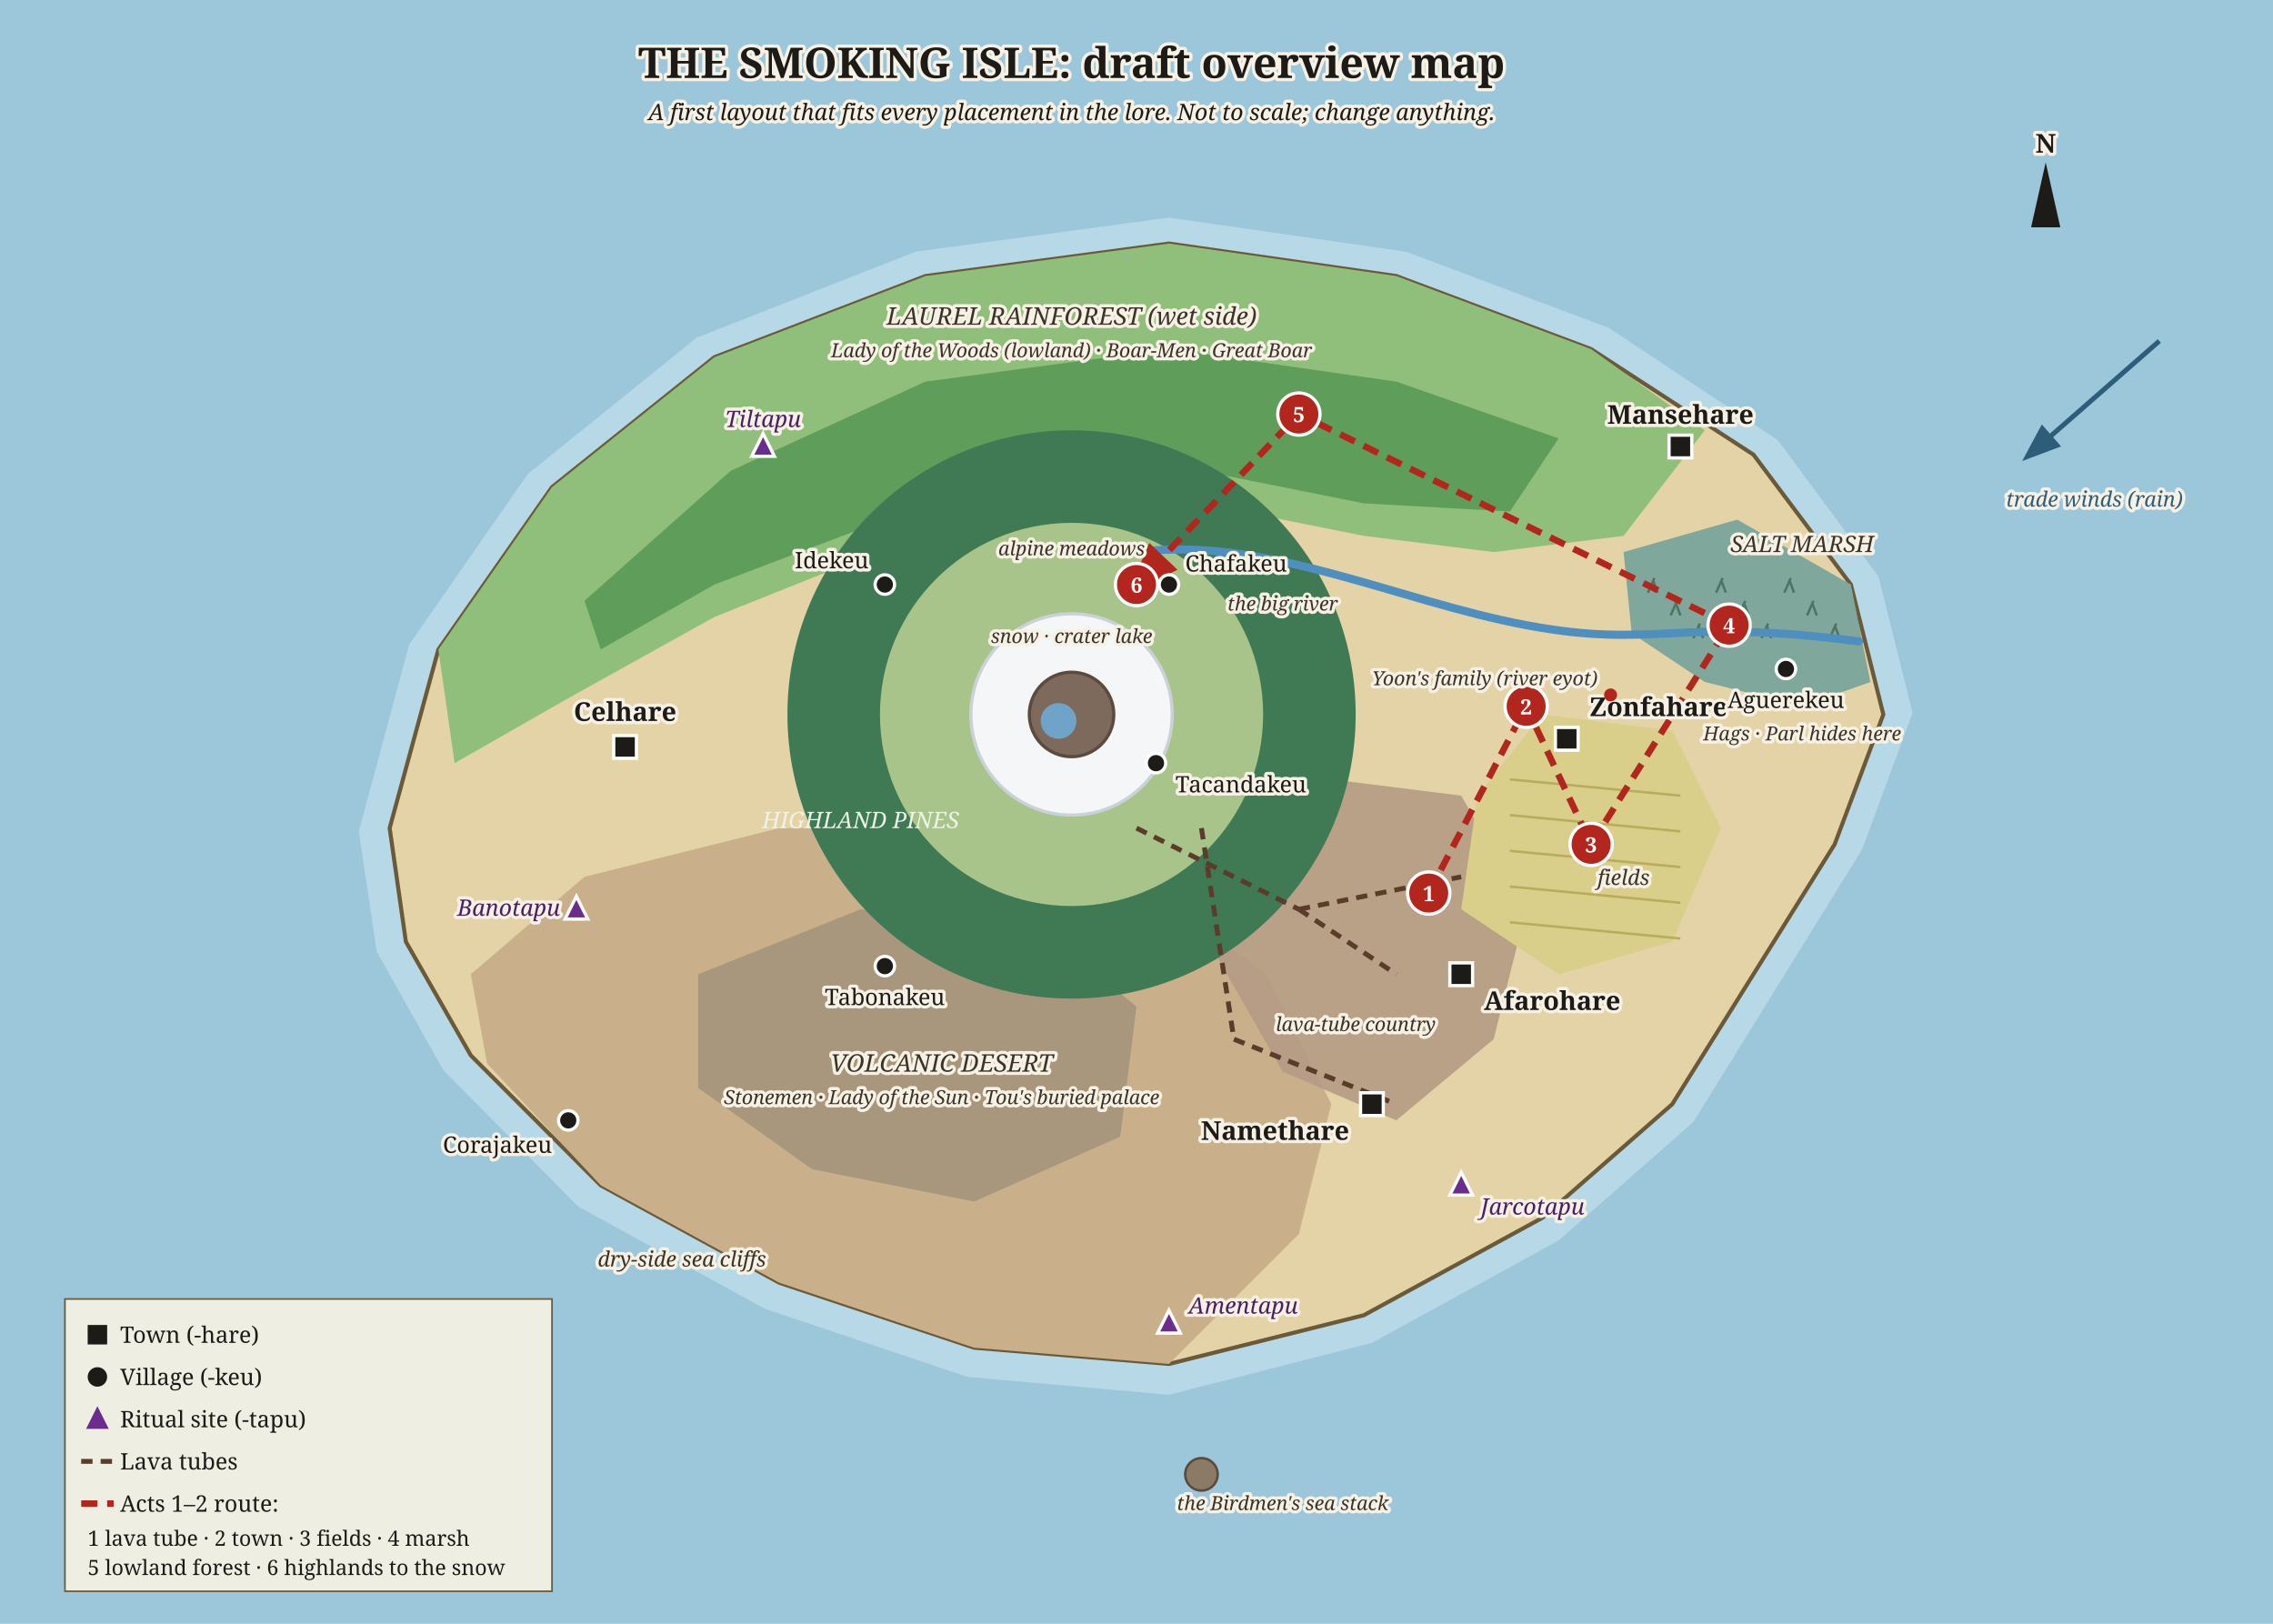
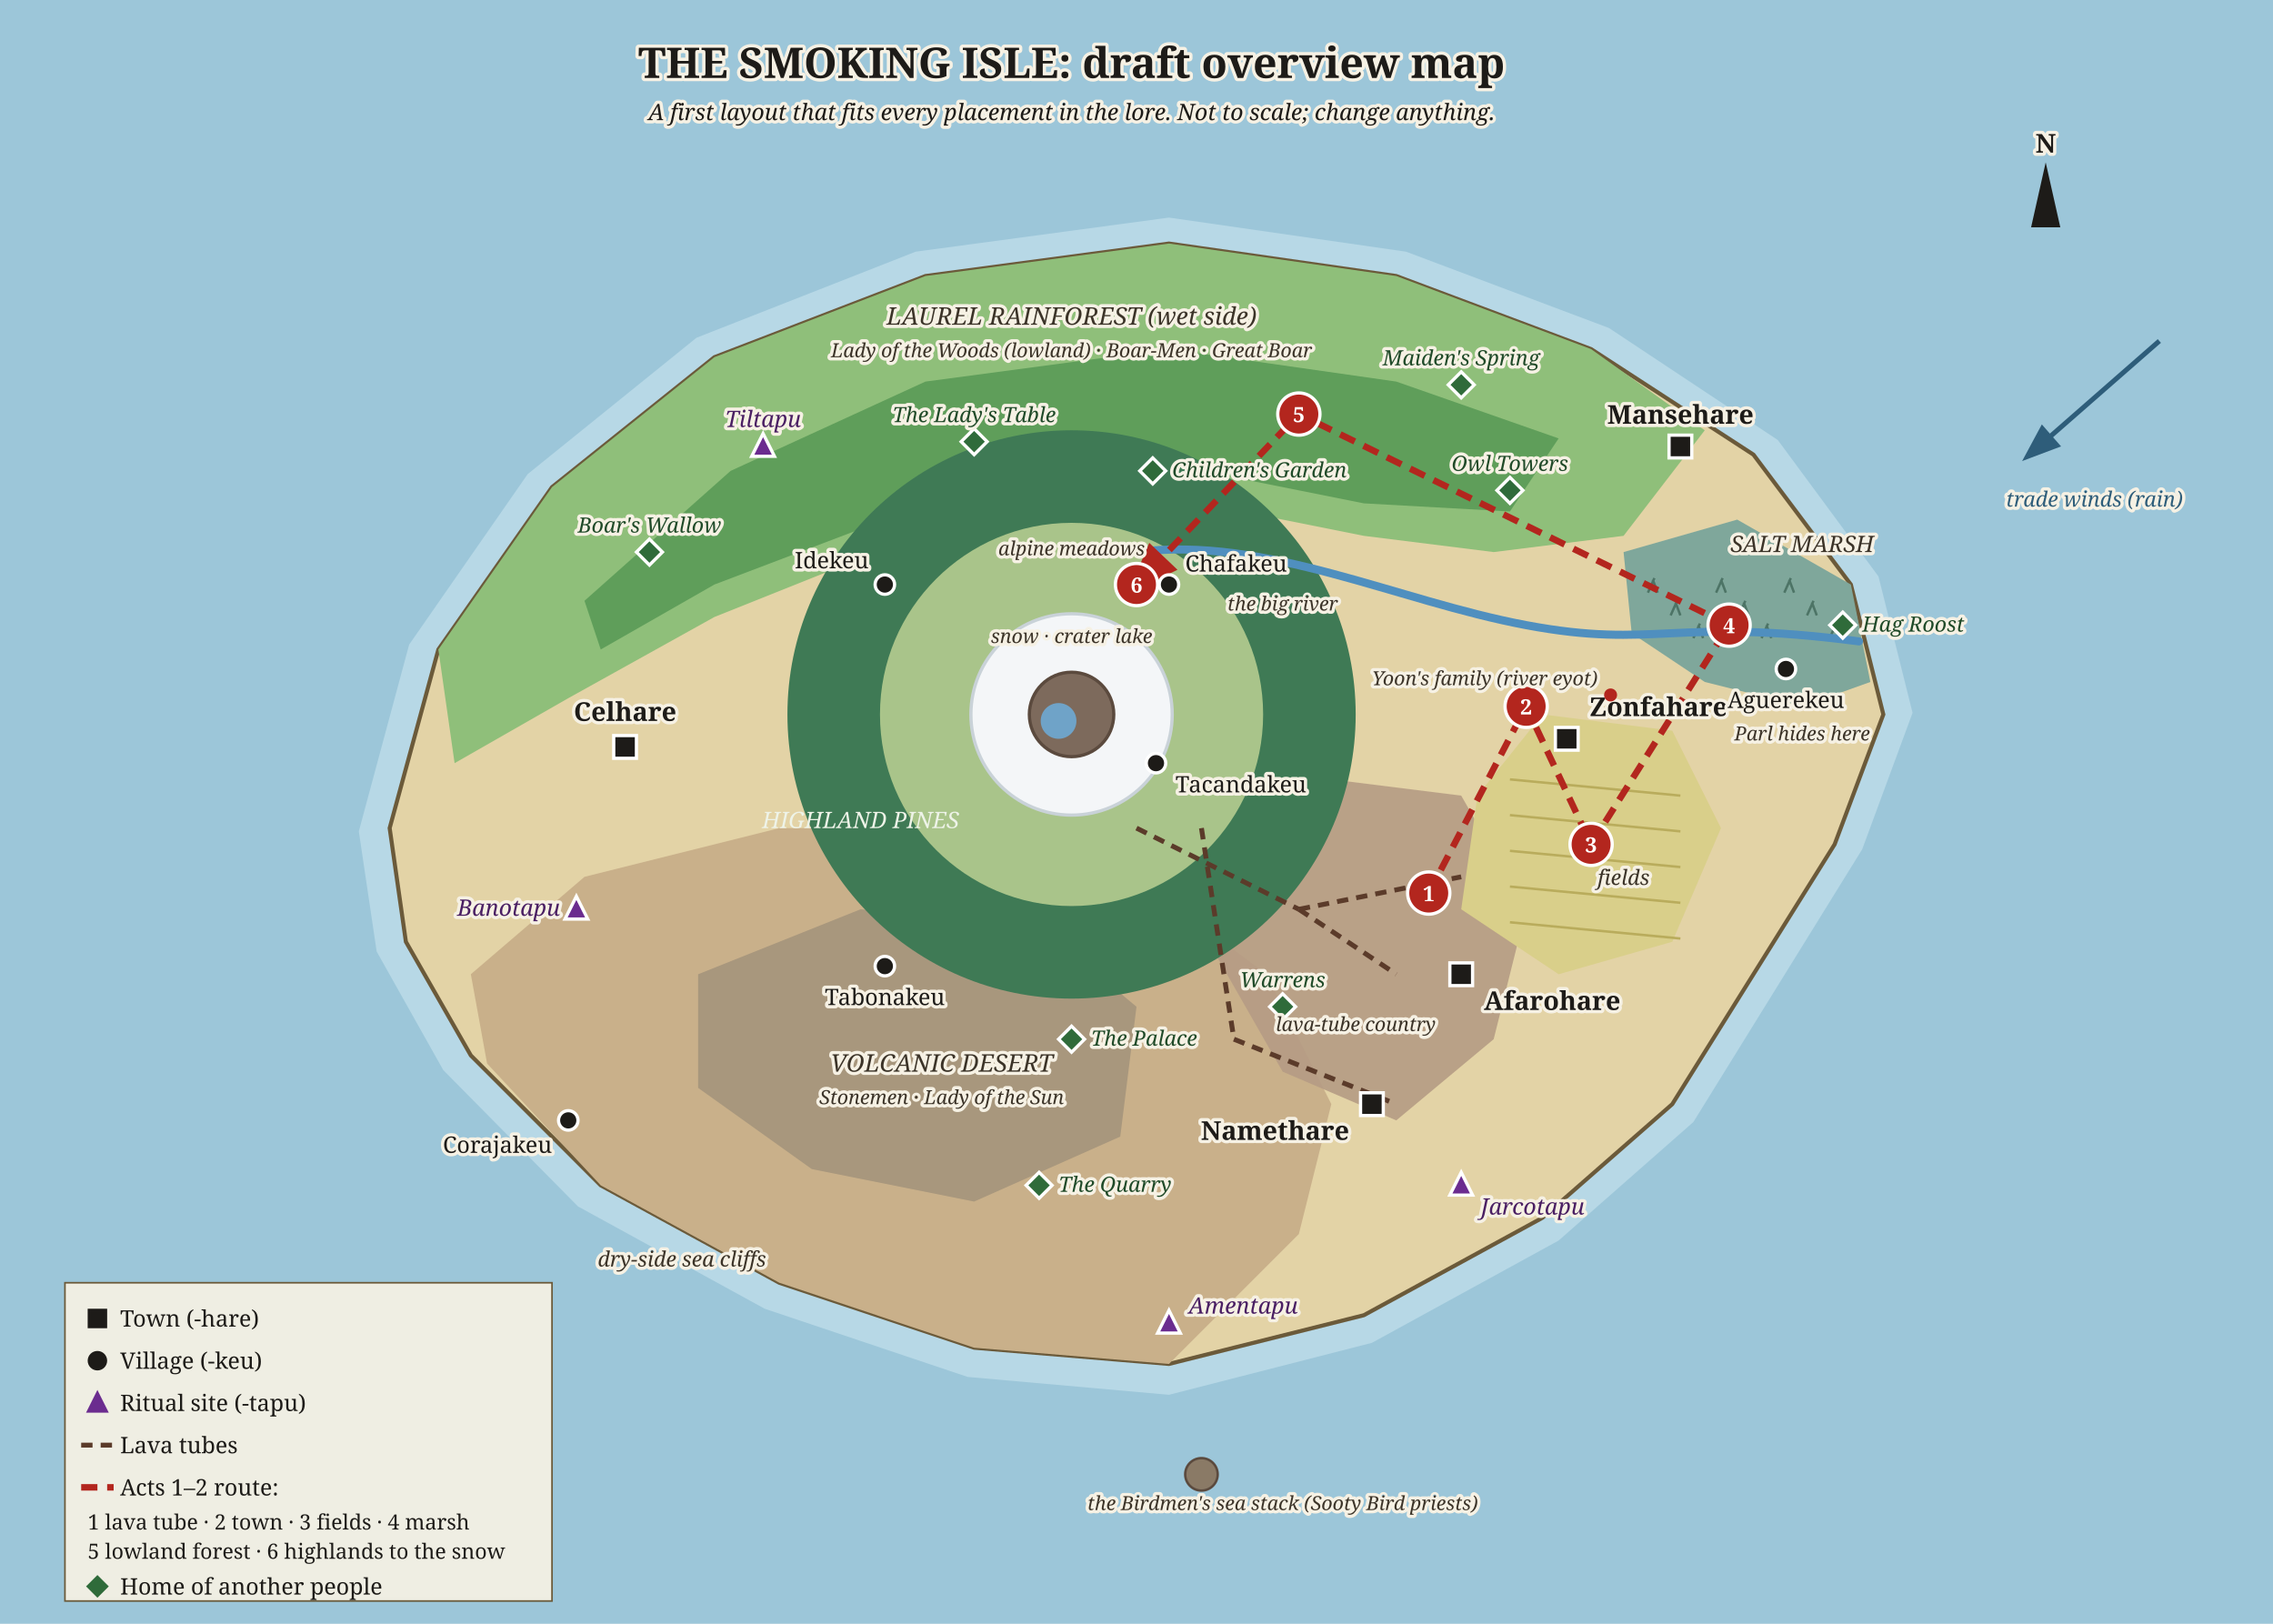
<svg xmlns="http://www.w3.org/2000/svg" width="1400" height="1000" viewBox="0 0 1400 1000">
  <defs>
    <marker id="arrow" markerWidth="10" markerHeight="10" refX="6" refY="3" orient="auto">
      <path d="M0,0 L0,6 L8,3 z" fill="#b3261e" />
    </marker>
    <marker id="wind" markerWidth="10" markerHeight="10" refX="6" refY="3" orient="auto">
      <path d="M0,0 L0,6 L8,3 z" fill="#2e5d7a" />
    </marker>
  </defs>
  <rect width="1400" height="1000" fill="#9cc6d9" />
  <polygon points="221,512 252,397 325,292 429,208 564,155 720,134 866,155 991,202 1095,271 1157,355 1178,439 1147,523 1095,607 1043,691 960,764 845,827 720,859 596,848 471,806 356,743 273,659 232,586" fill="#b7d8e6" fill-opacity="1" stroke="none" stroke-width="0" />
  <polygon points="240,510 270,400 340,300 440,220 570,170 720,150 860,170 980,215 1080,280 1140,360 1160,440 1130,520 1080,600 1030,680 950,750 840,810 720,840 600,830 480,790 370,730 290,650 250,580" fill="#e3d3a6" fill-opacity="1" stroke="#6b5a3a" stroke-width="2.5" />
  <polygon points="290,600 360,540 480,510 600,510 700,540 780,600 820,680 800,760 720,840 600,830 480,790 370,730 300,655" fill="#c9b08a" fill-opacity="1" stroke="none" stroke-width="0" />
  <polygon points="430,600 530,560 640,570 700,620 690,700 600,740 500,720 430,670" fill="#a8977d" fill-opacity="1" stroke="none" stroke-width="0" />
  <polygon points="270,400 340,300 440,220 570,170 720,150 860,170 980,215 1050,265 1000,330 920,340 840,330 740,310 640,320 540,340 440,380 350,430 280,470" fill="#8fbf7a" fill-opacity="1" stroke="none" stroke-width="0" />
  <polygon points="360,370 450,290 570,235 720,215 860,235 960,270 930,315 840,310 740,290 640,302 540,322 440,360 370,400" fill="#5f9e5a" fill-opacity="1" stroke="none" stroke-width="0" />
  <polygon points="740,510 820,480 900,490 940,560 920,640 860,690 790,660 750,590" fill="#b59b84" fill-opacity="0.9" stroke="none" stroke-width="0" />
  <circle cx="660" cy="440" r="175" fill="#3f7a55" stroke="none" stroke-width="0" fill-opacity="1" />
  <circle cx="660" cy="440" r="118" fill="#a9c48a" stroke="none" stroke-width="0" fill-opacity="1" />
  <circle cx="660" cy="440" r="62" fill="#f4f6f8" stroke="#c9d2d8" stroke-width="2" fill-opacity="1" />
  <circle cx="660" cy="440" r="26" fill="#7d6a5c" stroke="#5b4a3e" stroke-width="2" fill-opacity="1" />
  <circle cx="652" cy="444" r="11" fill="#6fa3c8" stroke="none" stroke-width="0" fill-opacity="1" />
  <polygon points="1000,340 1070,320 1140,360 1152,420 1110,435 1050,420 1005,390" fill="#7fa79b" fill-opacity="1" stroke="none" stroke-width="0" />
  <path d="M1015 365 l4 -9 M1021 365 l-3 -8" stroke="#4d7466" stroke-width="1.5" />
  <path d="M1029 379 l4 -9 M1035 379 l-3 -8" stroke="#4d7466" stroke-width="1.5" />
  <path d="M1043 393 l4 -9 M1049 393 l-3 -8" stroke="#4d7466" stroke-width="1.5" />
  <path d="M1057 365 l4 -9 M1063 365 l-3 -8" stroke="#4d7466" stroke-width="1.5" />
  <path d="M1071 379 l4 -9 M1077 379 l-3 -8" stroke="#4d7466" stroke-width="1.5" />
  <path d="M1085 393 l4 -9 M1091 393 l-3 -8" stroke="#4d7466" stroke-width="1.5" />
  <path d="M1099 365 l4 -9 M1105 365 l-3 -8" stroke="#4d7466" stroke-width="1.5" />
  <path d="M1113 379 l4 -9 M1119 379 l-3 -8" stroke="#4d7466" stroke-width="1.5" />
  <path d="M1127 393 l4 -9 M1133 393 l-3 -8" stroke="#4d7466" stroke-width="1.5" />
  <polygon points="950,440 1030,450 1060,510 1030,580 960,600 900,560 910,490" fill="#d9cf8a" fill-opacity="1" stroke="none" stroke-width="0" />
  <line x1="930" y1="480" x2="1035" y2="490" stroke="#b9ac5c" stroke-width="1.5" />
  <line x1="930" y1="502" x2="1035" y2="512" stroke="#b9ac5c" stroke-width="1.5" />
  <line x1="930" y1="524" x2="1035" y2="534" stroke="#b9ac5c" stroke-width="1.5" />
  <line x1="930" y1="546" x2="1035" y2="556" stroke="#b9ac5c" stroke-width="1.5" />
  <line x1="930" y1="568" x2="1035" y2="578" stroke="#b9ac5c" stroke-width="1.5" />
  <path d="M700 340 C 780 330, 860 370, 940 385 S 1030 380, 1145 395" fill="none" stroke="#4f8fbf" stroke-width="5" stroke-linecap="round" />
  <line x1="700" y1="510" x2="800" y2="560" stroke="#5b3b2a" stroke-width="3" stroke-dasharray="7 5" />
  <line x1="800" y1="560" x2="860" y2="600" stroke="#5b3b2a" stroke-width="3" stroke-dasharray="7 5" />
  <line x1="800" y1="560" x2="900" y2="540" stroke="#5b3b2a" stroke-width="3" stroke-dasharray="7 5" />
  <line x1="740" y1="510" x2="760" y2="640" stroke="#5b3b2a" stroke-width="3" stroke-dasharray="7 5" />
  <line x1="760" y1="640" x2="860" y2="680" stroke="#5b3b2a" stroke-width="3" stroke-dasharray="7 5" />
  <circle cx="740" cy="908" r="10" fill="#8a7a66" stroke="#5b4a3e" stroke-width="1.5" fill-opacity="1" />
  <polyline points="880,550 940,435 980,520 1065,385 800,255 700,360" fill="none" stroke="#b3261e" stroke-width="4" stroke-dasharray="10 6" stroke-linejoin="round" marker-end="url(#arrow)" />
  <circle cx="880" cy="550" r="13" fill="#b3261e" stroke="#fff" stroke-width="2" fill-opacity="1" />
  <text x="880" y="555" text-anchor="middle" style="font-family:Georgia,serif;font-size:13px;font-weight:bold;" fill="#fff">1</text>
  <circle cx="940" cy="435" r="13" fill="#b3261e" stroke="#fff" stroke-width="2" fill-opacity="1" />
  <text x="940" y="440" text-anchor="middle" style="font-family:Georgia,serif;font-size:13px;font-weight:bold;" fill="#fff">2</text>
  <circle cx="980" cy="520" r="13" fill="#b3261e" stroke="#fff" stroke-width="2" fill-opacity="1" />
  <text x="980" y="525" text-anchor="middle" style="font-family:Georgia,serif;font-size:13px;font-weight:bold;" fill="#fff">3</text>
  <circle cx="1065" cy="385" r="13" fill="#b3261e" stroke="#fff" stroke-width="2" fill-opacity="1" />
  <text x="1065" y="390" text-anchor="middle" style="font-family:Georgia,serif;font-size:13px;font-weight:bold;" fill="#fff">4</text>
  <circle cx="800" cy="255" r="13" fill="#b3261e" stroke="#fff" stroke-width="2" fill-opacity="1" />
  <text x="800" y="260" text-anchor="middle" style="font-family:Georgia,serif;font-size:13px;font-weight:bold;" fill="#fff">5</text>
  <circle cx="700" cy="360" r="13" fill="#b3261e" stroke="#fff" stroke-width="2" fill-opacity="1" />
  <text x="700" y="365" text-anchor="middle" style="font-family:Georgia,serif;font-size:13px;font-weight:bold;" fill="#fff">6</text>
  <rect x="958" y="448" width="14" height="14" fill="#1d1b18" stroke="#fff" stroke-width="2" />
  <text x="979" y="441" text-anchor="start" style="font-family:Georgia,serif;font-size:16px;font-weight:bold;" fill="none" stroke="#f6f1e4" stroke-width="4" stroke-linejoin="round">Zonfahare</text>
  <text x="979" y="441" text-anchor="start" style="font-family:Georgia,serif;font-size:16px;font-weight:bold;" fill="#1d1b18">Zonfahare</text>
  <rect x="1028" y="268" width="14" height="14" fill="#1d1b18" stroke="#fff" stroke-width="2" />
  <text x="1035" y="261" text-anchor="middle" style="font-family:Georgia,serif;font-size:16px;font-weight:bold;" fill="none" stroke="#f6f1e4" stroke-width="4" stroke-linejoin="round">Mansehare</text>
  <text x="1035" y="261" text-anchor="middle" style="font-family:Georgia,serif;font-size:16px;font-weight:bold;" fill="#1d1b18">Mansehare</text>
  <rect x="893" y="593" width="14" height="14" fill="#1d1b18" stroke="#fff" stroke-width="2" />
  <text x="914" y="622" text-anchor="start" style="font-family:Georgia,serif;font-size:16px;font-weight:bold;" fill="none" stroke="#f6f1e4" stroke-width="4" stroke-linejoin="round">Afarohare</text>
  <text x="914" y="622" text-anchor="start" style="font-family:Georgia,serif;font-size:16px;font-weight:bold;" fill="#1d1b18">Afarohare</text>
  <rect x="838" y="673" width="14" height="14" fill="#1d1b18" stroke="#fff" stroke-width="2" />
  <text x="831" y="702" text-anchor="end" style="font-family:Georgia,serif;font-size:16px;font-weight:bold;" fill="none" stroke="#f6f1e4" stroke-width="4" stroke-linejoin="round">Namethare</text>
  <text x="831" y="702" text-anchor="end" style="font-family:Georgia,serif;font-size:16px;font-weight:bold;" fill="#1d1b18">Namethare</text>
  <rect x="378" y="453" width="14" height="14" fill="#1d1b18" stroke="#fff" stroke-width="2" />
  <text x="385" y="444" text-anchor="middle" style="font-family:Georgia,serif;font-size:16px;font-weight:bold;" fill="none" stroke="#f6f1e4" stroke-width="4" stroke-linejoin="round">Celhare</text>
  <text x="385" y="444" text-anchor="middle" style="font-family:Georgia,serif;font-size:16px;font-weight:bold;" fill="#1d1b18">Celhare</text>
  <circle cx="1100" cy="412" r="6" fill="#1d1b18" stroke="#fff" stroke-width="2" fill-opacity="1" />
  <text x="1100" y="436" text-anchor="middle" style="font-family:Georgia,serif;font-size:14px;font-weight:normal;" fill="none" stroke="#f6f1e4" stroke-width="4" stroke-linejoin="round">Aguerekeu</text>
  <text x="1100" y="436" text-anchor="middle" style="font-family:Georgia,serif;font-size:14px;font-weight:normal;" fill="#1d1b18">Aguerekeu</text>
  <circle cx="545" cy="360" r="6" fill="#1d1b18" stroke="#fff" stroke-width="2" fill-opacity="1" />
  <text x="535" y="350" text-anchor="end" style="font-family:Georgia,serif;font-size:14px;font-weight:normal;" fill="none" stroke="#f6f1e4" stroke-width="4" stroke-linejoin="round">Idekeu</text>
  <text x="535" y="350" text-anchor="end" style="font-family:Georgia,serif;font-size:14px;font-weight:normal;" fill="#1d1b18">Idekeu</text>
  <circle cx="720" cy="360" r="6" fill="#1d1b18" stroke="#fff" stroke-width="2" fill-opacity="1" />
  <text x="730" y="352" text-anchor="start" style="font-family:Georgia,serif;font-size:14px;font-weight:normal;" fill="none" stroke="#f6f1e4" stroke-width="4" stroke-linejoin="round">Chafakeu</text>
  <text x="730" y="352" text-anchor="start" style="font-family:Georgia,serif;font-size:14px;font-weight:normal;" fill="#1d1b18">Chafakeu</text>
  <circle cx="545" cy="595" r="6" fill="#1d1b18" stroke="#fff" stroke-width="2" fill-opacity="1" />
  <text x="545" y="619" text-anchor="middle" style="font-family:Georgia,serif;font-size:14px;font-weight:normal;" fill="none" stroke="#f6f1e4" stroke-width="4" stroke-linejoin="round">Tabonakeu</text>
  <text x="545" y="619" text-anchor="middle" style="font-family:Georgia,serif;font-size:14px;font-weight:normal;" fill="#1d1b18">Tabonakeu</text>
  <circle cx="350" cy="690" r="6" fill="#1d1b18" stroke="#fff" stroke-width="2" fill-opacity="1" />
  <text x="340" y="710" text-anchor="end" style="font-family:Georgia,serif;font-size:14px;font-weight:normal;" fill="none" stroke="#f6f1e4" stroke-width="4" stroke-linejoin="round">Corajakeu</text>
  <text x="340" y="710" text-anchor="end" style="font-family:Georgia,serif;font-size:14px;font-weight:normal;" fill="#1d1b18">Corajakeu</text>
  <circle cx="712" cy="470" r="6" fill="#1d1b18" stroke="#fff" stroke-width="2" fill-opacity="1" />
  <text x="724" y="488" text-anchor="start" style="font-family:Georgia,serif;font-size:14px;font-weight:normal;" fill="none" stroke="#f6f1e4" stroke-width="4" stroke-linejoin="round">Tacandakeu</text>
  <text x="724" y="488" text-anchor="start" style="font-family:Georgia,serif;font-size:14px;font-weight:normal;" fill="#1d1b18">Tacandakeu</text>
  <polygon points="470,267 463,281 477,281" fill="#6b2c8f" stroke="#fff" stroke-width="2" />
  <text x="470" y="263" text-anchor="middle" style="font-family:Georgia,serif;font-size:14px;font-weight:normal;font-style:italic;" fill="none" stroke="#f6f1e4" stroke-width="4" stroke-linejoin="round">Tiltapu</text>
  <text x="470" y="263" text-anchor="middle" style="font-family:Georgia,serif;font-size:14px;font-weight:normal;font-style:italic;" fill="#4a1f63">Tiltapu</text>
  <polygon points="900,722 893,736 907,736" fill="#6b2c8f" stroke="#fff" stroke-width="2" />
  <text x="912" y="748" text-anchor="start" style="font-family:Georgia,serif;font-size:14px;font-weight:normal;font-style:italic;" fill="none" stroke="#f6f1e4" stroke-width="4" stroke-linejoin="round">Jarcotapu</text>
  <text x="912" y="748" text-anchor="start" style="font-family:Georgia,serif;font-size:14px;font-weight:normal;font-style:italic;" fill="#4a1f63">Jarcotapu</text>
  <polygon points="720,807 713,821 727,821" fill="#6b2c8f" stroke="#fff" stroke-width="2" />
  <text x="732" y="809" text-anchor="start" style="font-family:Georgia,serif;font-size:14px;font-weight:normal;font-style:italic;" fill="none" stroke="#f6f1e4" stroke-width="4" stroke-linejoin="round">Amentapu</text>
  <text x="732" y="809" text-anchor="start" style="font-family:Georgia,serif;font-size:14px;font-weight:normal;font-style:italic;" fill="#4a1f63">Amentapu</text>
  <polygon points="355,552 348,566 362,566" fill="#6b2c8f" stroke="#fff" stroke-width="2" />
  <text x="345" y="564" text-anchor="end" style="font-family:Georgia,serif;font-size:14px;font-weight:normal;font-style:italic;" fill="none" stroke="#f6f1e4" stroke-width="4" stroke-linejoin="round">Banotapu</text>
  <text x="345" y="564" text-anchor="end" style="font-family:Georgia,serif;font-size:14px;font-weight:normal;font-style:italic;" fill="#4a1f63">Banotapu</text>
+   <polygon points="600,264 608,272 600,280 592,272" fill="#2f6b3a" stroke="#fff" stroke-width="2" />
+   <text x="600" y="260" text-anchor="middle" style="font-family:Georgia,serif;font-size:13px;font-weight:normal;font-style:italic;" fill="none" stroke="#f6f1e4" stroke-width="4" stroke-linejoin="round">The Lady's Table</text>
+   <text x="600" y="260" text-anchor="middle" style="font-family:Georgia,serif;font-size:13px;font-weight:normal;font-style:italic;" fill="#1f4a28">The Lady's Table</text>
+   <polygon points="710,282 718,290 710,298 702,290" fill="#2f6b3a" stroke="#fff" stroke-width="2" />
+   <text x="722" y="294" text-anchor="start" style="font-family:Georgia,serif;font-size:13px;font-weight:normal;font-style:italic;" fill="none" stroke="#f6f1e4" stroke-width="4" stroke-linejoin="round">Children's Garden</text>
+   <text x="722" y="294" text-anchor="start" style="font-family:Georgia,serif;font-size:13px;font-weight:normal;font-style:italic;" fill="#1f4a28">Children's Garden</text>
+   <polygon points="900,229 908,237 900,245 892,237" fill="#2f6b3a" stroke="#fff" stroke-width="2" />
+   <text x="900" y="225" text-anchor="middle" style="font-family:Georgia,serif;font-size:13px;font-weight:normal;font-style:italic;" fill="none" stroke="#f6f1e4" stroke-width="4" stroke-linejoin="round">Maiden's Spring</text>
+   <text x="900" y="225" text-anchor="middle" style="font-family:Georgia,serif;font-size:13px;font-weight:normal;font-style:italic;" fill="#1f4a28">Maiden's Spring</text>
+   <polygon points="400,332 408,340 400,348 392,340" fill="#2f6b3a" stroke="#fff" stroke-width="2" />
+   <text x="400" y="328" text-anchor="middle" style="font-family:Georgia,serif;font-size:13px;font-weight:normal;font-style:italic;" fill="none" stroke="#f6f1e4" stroke-width="4" stroke-linejoin="round">Boar's Wallow</text>
+   <text x="400" y="328" text-anchor="middle" style="font-family:Georgia,serif;font-size:13px;font-weight:normal;font-style:italic;" fill="#1f4a28">Boar's Wallow</text>
+   <polygon points="930,294 938,302 930,310 922,302" fill="#2f6b3a" stroke="#fff" stroke-width="2" />
+   <text x="930" y="290" text-anchor="middle" style="font-family:Georgia,serif;font-size:13px;font-weight:normal;font-style:italic;" fill="none" stroke="#f6f1e4" stroke-width="4" stroke-linejoin="round">Owl Towers</text>
+   <text x="930" y="290" text-anchor="middle" style="font-family:Georgia,serif;font-size:13px;font-weight:normal;font-style:italic;" fill="#1f4a28">Owl Towers</text>
+   <polygon points="660,632 668,640 660,648 652,640" fill="#2f6b3a" stroke="#fff" stroke-width="2" />
+   <text x="672" y="644" text-anchor="start" style="font-family:Georgia,serif;font-size:13px;font-weight:normal;font-style:italic;" fill="none" stroke="#f6f1e4" stroke-width="4" stroke-linejoin="round">The Palace</text>
+   <text x="672" y="644" text-anchor="start" style="font-family:Georgia,serif;font-size:13px;font-weight:normal;font-style:italic;" fill="#1f4a28">The Palace</text>
+   <polygon points="790,612 798,620 790,628 782,620" fill="#2f6b3a" stroke="#fff" stroke-width="2" />
+   <text x="790" y="608" text-anchor="middle" style="font-family:Georgia,serif;font-size:13px;font-weight:normal;font-style:italic;" fill="none" stroke="#f6f1e4" stroke-width="4" stroke-linejoin="round">Warrens</text>
+   <text x="790" y="608" text-anchor="middle" style="font-family:Georgia,serif;font-size:13px;font-weight:normal;font-style:italic;" fill="#1f4a28">Warrens</text>
+   <polygon points="640,722 648,730 640,738 632,730" fill="#2f6b3a" stroke="#fff" stroke-width="2" />
+   <text x="652" y="734" text-anchor="start" style="font-family:Georgia,serif;font-size:13px;font-weight:normal;font-style:italic;" fill="none" stroke="#f6f1e4" stroke-width="4" stroke-linejoin="round">The Quarry</text>
+   <text x="652" y="734" text-anchor="start" style="font-family:Georgia,serif;font-size:13px;font-weight:normal;font-style:italic;" fill="#1f4a28">The Quarry</text>
+   <polygon points="1135,377 1143,385 1135,393 1127,385" fill="#2f6b3a" stroke="#fff" stroke-width="2" />
+   <text x="1147" y="389" text-anchor="start" style="font-family:Georgia,serif;font-size:13px;font-weight:normal;font-style:italic;" fill="none" stroke="#f6f1e4" stroke-width="4" stroke-linejoin="round">Hag Roost</text>
+   <text x="1147" y="389" text-anchor="start" style="font-family:Georgia,serif;font-size:13px;font-weight:normal;font-style:italic;" fill="#1f4a28">Hag Roost</text>
  <circle cx="992" cy="428" r="4" fill="#b3261e" stroke="none" stroke-width="0" fill-opacity="1" />
  <text x="984" y="422" text-anchor="end" style="font-family:Georgia,serif;font-size:12px;font-weight:normal;font-style:italic;" fill="none" stroke="#f6f1e4" stroke-width="4" stroke-linejoin="round">Yoon's family (river eyot)</text>
  <text x="984" y="422" text-anchor="end" style="font-family:Georgia,serif;font-size:12px;font-weight:normal;font-style:italic;" fill="#3b3328">Yoon's family (river eyot)</text>
  <text x="660" y="370" text-anchor="middle" style="font-family:Georgia,serif;font-size:12px;font-weight:normal;font-style:italic;" fill="none" stroke="#f6f1e4" stroke-width="4" stroke-linejoin="round" />
  <text x="660" y="370" text-anchor="middle" style="font-family:Georgia,serif;font-size:12px;font-weight:normal;font-style:italic;" fill="#3b3328" />
  <text x="660" y="200" text-anchor="middle" style="font-family:Georgia,serif;font-size:15px;font-weight:normal;font-style:italic;" fill="none" stroke="#f6f1e4" stroke-width="4" stroke-linejoin="round">LAUREL RAINFOREST (wet side)</text>
  <text x="660" y="200" text-anchor="middle" style="font-family:Georgia,serif;font-size:15px;font-weight:normal;font-style:italic;" fill="#3b3328">LAUREL RAINFOREST (wet side)</text>
  <text x="660" y="220" text-anchor="middle" style="font-family:Georgia,serif;font-size:12px;font-weight:normal;font-style:italic;" fill="none" stroke="#f6f1e4" stroke-width="4" stroke-linejoin="round">Lady of the Woods (lowland) · Boar-Men · Great Boar</text>
  <text x="660" y="220" text-anchor="middle" style="font-family:Georgia,serif;font-size:12px;font-weight:normal;font-style:italic;" fill="#3b3328">Lady of the Woods (lowland) · Boar-Men · Great Boar</text>
  <text x="530" y="510" text-anchor="middle" style="font-family:Georgia,serif;font-size:14px;font-weight:normal;font-style:italic;" fill="#eef3e8">HIGHLAND PINES</text>
  <text x="660" y="342" text-anchor="middle" style="font-family:Georgia,serif;font-size:12px;font-weight:normal;font-style:italic;" fill="none" stroke="#f6f1e4" stroke-width="4" stroke-linejoin="round">alpine meadows</text>
  <text x="660" y="342" text-anchor="middle" style="font-family:Georgia,serif;font-size:12px;font-weight:normal;font-style:italic;" fill="#3b3328">alpine meadows</text>
  <text x="660" y="396" text-anchor="middle" style="font-family:Georgia,serif;font-size:12px;font-weight:normal;font-style:italic;" fill="none" stroke="#f6f1e4" stroke-width="4" stroke-linejoin="round">snow · crater lake</text>
  <text x="660" y="396" text-anchor="middle" style="font-family:Georgia,serif;font-size:12px;font-weight:normal;font-style:italic;" fill="#3b3328">snow · crater lake</text>
  <text x="580" y="660" text-anchor="middle" style="font-family:Georgia,serif;font-size:15px;font-weight:normal;font-style:italic;" fill="none" stroke="#f6f1e4" stroke-width="4" stroke-linejoin="round">VOLCANIC DESERT</text>
  <text x="580" y="660" text-anchor="middle" style="font-family:Georgia,serif;font-size:15px;font-weight:normal;font-style:italic;" fill="#3b3328">VOLCANIC DESERT</text>
-   <text x="580" y="680" text-anchor="middle" style="font-family:Georgia,serif;font-size:12px;font-weight:normal;font-style:italic;" fill="none" stroke="#f6f1e4" stroke-width="4" stroke-linejoin="round">Stonemen · Lady of the Sun · Tou's buried palace</text>
-   <text x="580" y="680" text-anchor="middle" style="font-family:Georgia,serif;font-size:12px;font-weight:normal;font-style:italic;" fill="#3b3328">Stonemen · Lady of the Sun · Tou's buried palace</text>
+   <text x="580" y="680" text-anchor="middle" style="font-family:Georgia,serif;font-size:12px;font-weight:normal;font-style:italic;" fill="none" stroke="#f6f1e4" stroke-width="4" stroke-linejoin="round">Stonemen · Lady of the Sun</text>
+   <text x="580" y="680" text-anchor="middle" style="font-family:Georgia,serif;font-size:12px;font-weight:normal;font-style:italic;" fill="#3b3328">Stonemen · Lady of the Sun</text>
  <text x="420" y="780" text-anchor="middle" style="font-family:Georgia,serif;font-size:13px;font-weight:normal;font-style:italic;" fill="none" stroke="#f6f1e4" stroke-width="4" stroke-linejoin="round">dry-side sea cliffs</text>
  <text x="420" y="780" text-anchor="middle" style="font-family:Georgia,serif;font-size:13px;font-weight:normal;font-style:italic;" fill="#3b3328">dry-side sea cliffs</text>
  <text x="1110" y="340" text-anchor="middle" style="font-family:Georgia,serif;font-size:14px;font-weight:normal;font-style:italic;" fill="none" stroke="#f6f1e4" stroke-width="4" stroke-linejoin="round">SALT MARSH</text>
  <text x="1110" y="340" text-anchor="middle" style="font-family:Georgia,serif;font-size:14px;font-weight:normal;font-style:italic;" fill="#3b3328">SALT MARSH</text>
-   <text x="1110" y="456" text-anchor="middle" style="font-family:Georgia,serif;font-size:12px;font-weight:normal;font-style:italic;" fill="none" stroke="#f6f1e4" stroke-width="4" stroke-linejoin="round">Hags · Parl hides here</text>
-   <text x="1110" y="456" text-anchor="middle" style="font-family:Georgia,serif;font-size:12px;font-weight:normal;font-style:italic;" fill="#3b3328">Hags · Parl hides here</text>
+   <text x="1110" y="456" text-anchor="middle" style="font-family:Georgia,serif;font-size:12px;font-weight:normal;font-style:italic;" fill="none" stroke="#f6f1e4" stroke-width="4" stroke-linejoin="round">Parl hides here</text>
+   <text x="1110" y="456" text-anchor="middle" style="font-family:Georgia,serif;font-size:12px;font-weight:normal;font-style:italic;" fill="#3b3328">Parl hides here</text>
  <text x="1000" y="545" text-anchor="middle" style="font-family:Georgia,serif;font-size:13px;font-weight:normal;font-style:italic;" fill="none" stroke="#f6f1e4" stroke-width="4" stroke-linejoin="round">fields</text>
  <text x="1000" y="545" text-anchor="middle" style="font-family:Georgia,serif;font-size:13px;font-weight:normal;font-style:italic;" fill="#3b3328">fields</text>
  <text x="835" y="635" text-anchor="middle" style="font-family:Georgia,serif;font-size:12px;font-weight:normal;font-style:italic;" fill="none" stroke="#f6f1e4" stroke-width="4" stroke-linejoin="round">lava-tube country</text>
  <text x="835" y="635" text-anchor="middle" style="font-family:Georgia,serif;font-size:12px;font-weight:normal;font-style:italic;" fill="#3b3328">lava-tube country</text>
-   <text x="790" y="930" text-anchor="middle" style="font-family:Georgia,serif;font-size:12px;font-weight:normal;font-style:italic;" fill="none" stroke="#f6f1e4" stroke-width="4" stroke-linejoin="round">the Birdmen's sea stack</text>
-   <text x="790" y="930" text-anchor="middle" style="font-family:Georgia,serif;font-size:12px;font-weight:normal;font-style:italic;" fill="#3b3328">the Birdmen's sea stack</text>
+   <text x="790" y="930" text-anchor="middle" style="font-family:Georgia,serif;font-size:12px;font-weight:normal;font-style:italic;" fill="none" stroke="#f6f1e4" stroke-width="4" stroke-linejoin="round">the Birdmen's sea stack (Sooty Bird priests)</text>
+   <text x="790" y="930" text-anchor="middle" style="font-family:Georgia,serif;font-size:12px;font-weight:normal;font-style:italic;" fill="#3b3328">the Birdmen's sea stack (Sooty Bird priests)</text>
  <text x="790" y="376" text-anchor="middle" style="font-family:Georgia,serif;font-size:12px;font-weight:normal;font-style:italic;" fill="none" stroke="#f6f1e4" stroke-width="4" stroke-linejoin="round">the big river</text>
  <text x="790" y="376" text-anchor="middle" style="font-family:Georgia,serif;font-size:12px;font-weight:normal;font-style:italic;" fill="#3b3328">the big river</text>
  <text x="660" y="48" text-anchor="middle" style="font-family:Georgia,serif;font-size:26px;font-weight:bold;" fill="none" stroke="#f6f1e4" stroke-width="4" stroke-linejoin="round">THE SMOKING ISLE: draft overview map</text>
  <text x="660" y="48" text-anchor="middle" style="font-family:Georgia,serif;font-size:26px;font-weight:bold;" fill="#1d1b18">THE SMOKING ISLE: draft overview map</text>
  <text x="660" y="74" text-anchor="middle" style="font-family:Georgia,serif;font-size:14px;font-weight:normal;font-style:italic;" fill="none" stroke="#f6f1e4" stroke-width="4" stroke-linejoin="round">A first layout that fits every placement in the lore. Not to scale; change anything.</text>
  <text x="660" y="74" text-anchor="middle" style="font-family:Georgia,serif;font-size:14px;font-weight:normal;font-style:italic;" fill="#1d1b18">A first layout that fits every placement in the lore. Not to scale; change anything.</text>
  <path d="M1260 100 L1251 140 L1269 140 Z" fill="#1d1b18" />
  <text x="1260" y="94" text-anchor="middle" style="font-family:Georgia,serif;font-size:16px;font-weight:bold;" fill="none" stroke="#f6f1e4" stroke-width="4" stroke-linejoin="round">N</text>
  <text x="1260" y="94" text-anchor="middle" style="font-family:Georgia,serif;font-size:16px;font-weight:bold;" fill="#1d1b18">N</text>
  <line x1="1330" y1="210" x2="1250" y2="280" stroke="#2e5d7a" stroke-width="3" marker-end="url(#wind)" />
  <text x="1290" y="312" text-anchor="middle" style="font-family:Georgia,serif;font-size:13px;font-weight:normal;font-style:italic;" fill="none" stroke="#f6f1e4" stroke-width="4" stroke-linejoin="round">trade winds (rain)</text>
  <text x="1290" y="312" text-anchor="middle" style="font-family:Georgia,serif;font-size:13px;font-weight:normal;font-style:italic;" fill="#2e5d7a">trade winds (rain)</text>
-   <rect x="40" y="800" width="300" height="180" fill="#f6f1e4" fill-opacity="0.92" stroke="#6b5a3a" />
-   <rect x="54" y="816" width="12" height="12" fill="#1d1b18" />
-   <text x="74" y="827" text-anchor="start" style="font-family:Georgia,serif;font-size:14px;font-weight:normal;" fill="#1d1b18">Town (-hare)</text>
-   <circle cx="60" cy="848" r="6" fill="#1d1b18" stroke="none" stroke-width="0" fill-opacity="1" />
-   <text x="74" y="853" text-anchor="start" style="font-family:Georgia,serif;font-size:14px;font-weight:normal;" fill="#1d1b18">Village (-keu)</text>
-   <polygon points="60,866 53,880 67,880" fill="#6b2c8f" />
-   <text x="74" y="879" text-anchor="start" style="font-family:Georgia,serif;font-size:14px;font-weight:normal;" fill="#1d1b18">Ritual site (-tapu)</text>
-   <line x1="50" y1="900" x2="70" y2="900" stroke="#5b3b2a" stroke-width="3" stroke-dasharray="7 5" />
-   <text x="74" y="905" text-anchor="start" style="font-family:Georgia,serif;font-size:14px;font-weight:normal;" fill="#1d1b18">Lava tubes</text>
-   <line x1="50" y1="926" x2="70" y2="926" stroke="#b3261e" stroke-width="4" stroke-dasharray="10 6" />
-   <text x="74" y="931" text-anchor="start" style="font-family:Georgia,serif;font-size:14px;font-weight:normal;" fill="#1d1b18">Acts 1–2 route:</text>
-   <text x="54" y="952" text-anchor="start" style="font-family:Georgia,serif;font-size:13px;font-weight:normal;" fill="#1d1b18">1 lava tube · 2 town · 3 fields · 4 marsh</text>
-   <text x="54" y="970" text-anchor="start" style="font-family:Georgia,serif;font-size:13px;font-weight:normal;" fill="#1d1b18">5 lowland forest · 6 highlands to the snow</text>
+   <rect x="40" y="790" width="300" height="196" fill="#f6f1e4" fill-opacity="0.92" stroke="#6b5a3a" />
+   <rect x="54" y="806" width="12" height="12" fill="#1d1b18" />
+   <text x="74" y="817" text-anchor="start" style="font-family:Georgia,serif;font-size:14px;font-weight:normal;" fill="#1d1b18">Town (-hare)</text>
+   <circle cx="60" cy="838" r="6" fill="#1d1b18" stroke="none" stroke-width="0" fill-opacity="1" />
+   <text x="74" y="843" text-anchor="start" style="font-family:Georgia,serif;font-size:14px;font-weight:normal;" fill="#1d1b18">Village (-keu)</text>
+   <polygon points="60,856 53,870 67,870" fill="#6b2c8f" />
+   <text x="74" y="869" text-anchor="start" style="font-family:Georgia,serif;font-size:14px;font-weight:normal;" fill="#1d1b18">Ritual site (-tapu)</text>
+   <line x1="50" y1="890" x2="70" y2="890" stroke="#5b3b2a" stroke-width="3" stroke-dasharray="7 5" />
+   <text x="74" y="895" text-anchor="start" style="font-family:Georgia,serif;font-size:14px;font-weight:normal;" fill="#1d1b18">Lava tubes</text>
+   <line x1="50" y1="916" x2="70" y2="916" stroke="#b3261e" stroke-width="4" stroke-dasharray="10 6" />
+   <text x="74" y="921" text-anchor="start" style="font-family:Georgia,serif;font-size:14px;font-weight:normal;" fill="#1d1b18">Acts 1–2 route:</text>
+   <text x="54" y="942" text-anchor="start" style="font-family:Georgia,serif;font-size:13px;font-weight:normal;" fill="#1d1b18">1 lava tube · 2 town · 3 fields · 4 marsh</text>
+   <text x="54" y="960" text-anchor="start" style="font-family:Georgia,serif;font-size:13px;font-weight:normal;" fill="#1d1b18">5 lowland forest · 6 highlands to the snow</text>
+   <polygon points="60,970 67,977 60,984 53,977" fill="#2f6b3a" />
+   <text x="74" y="982" text-anchor="start" style="font-family:Georgia,serif;font-size:14px;font-weight:normal;" fill="#1d1b18">Home of another people</text>
</svg>
